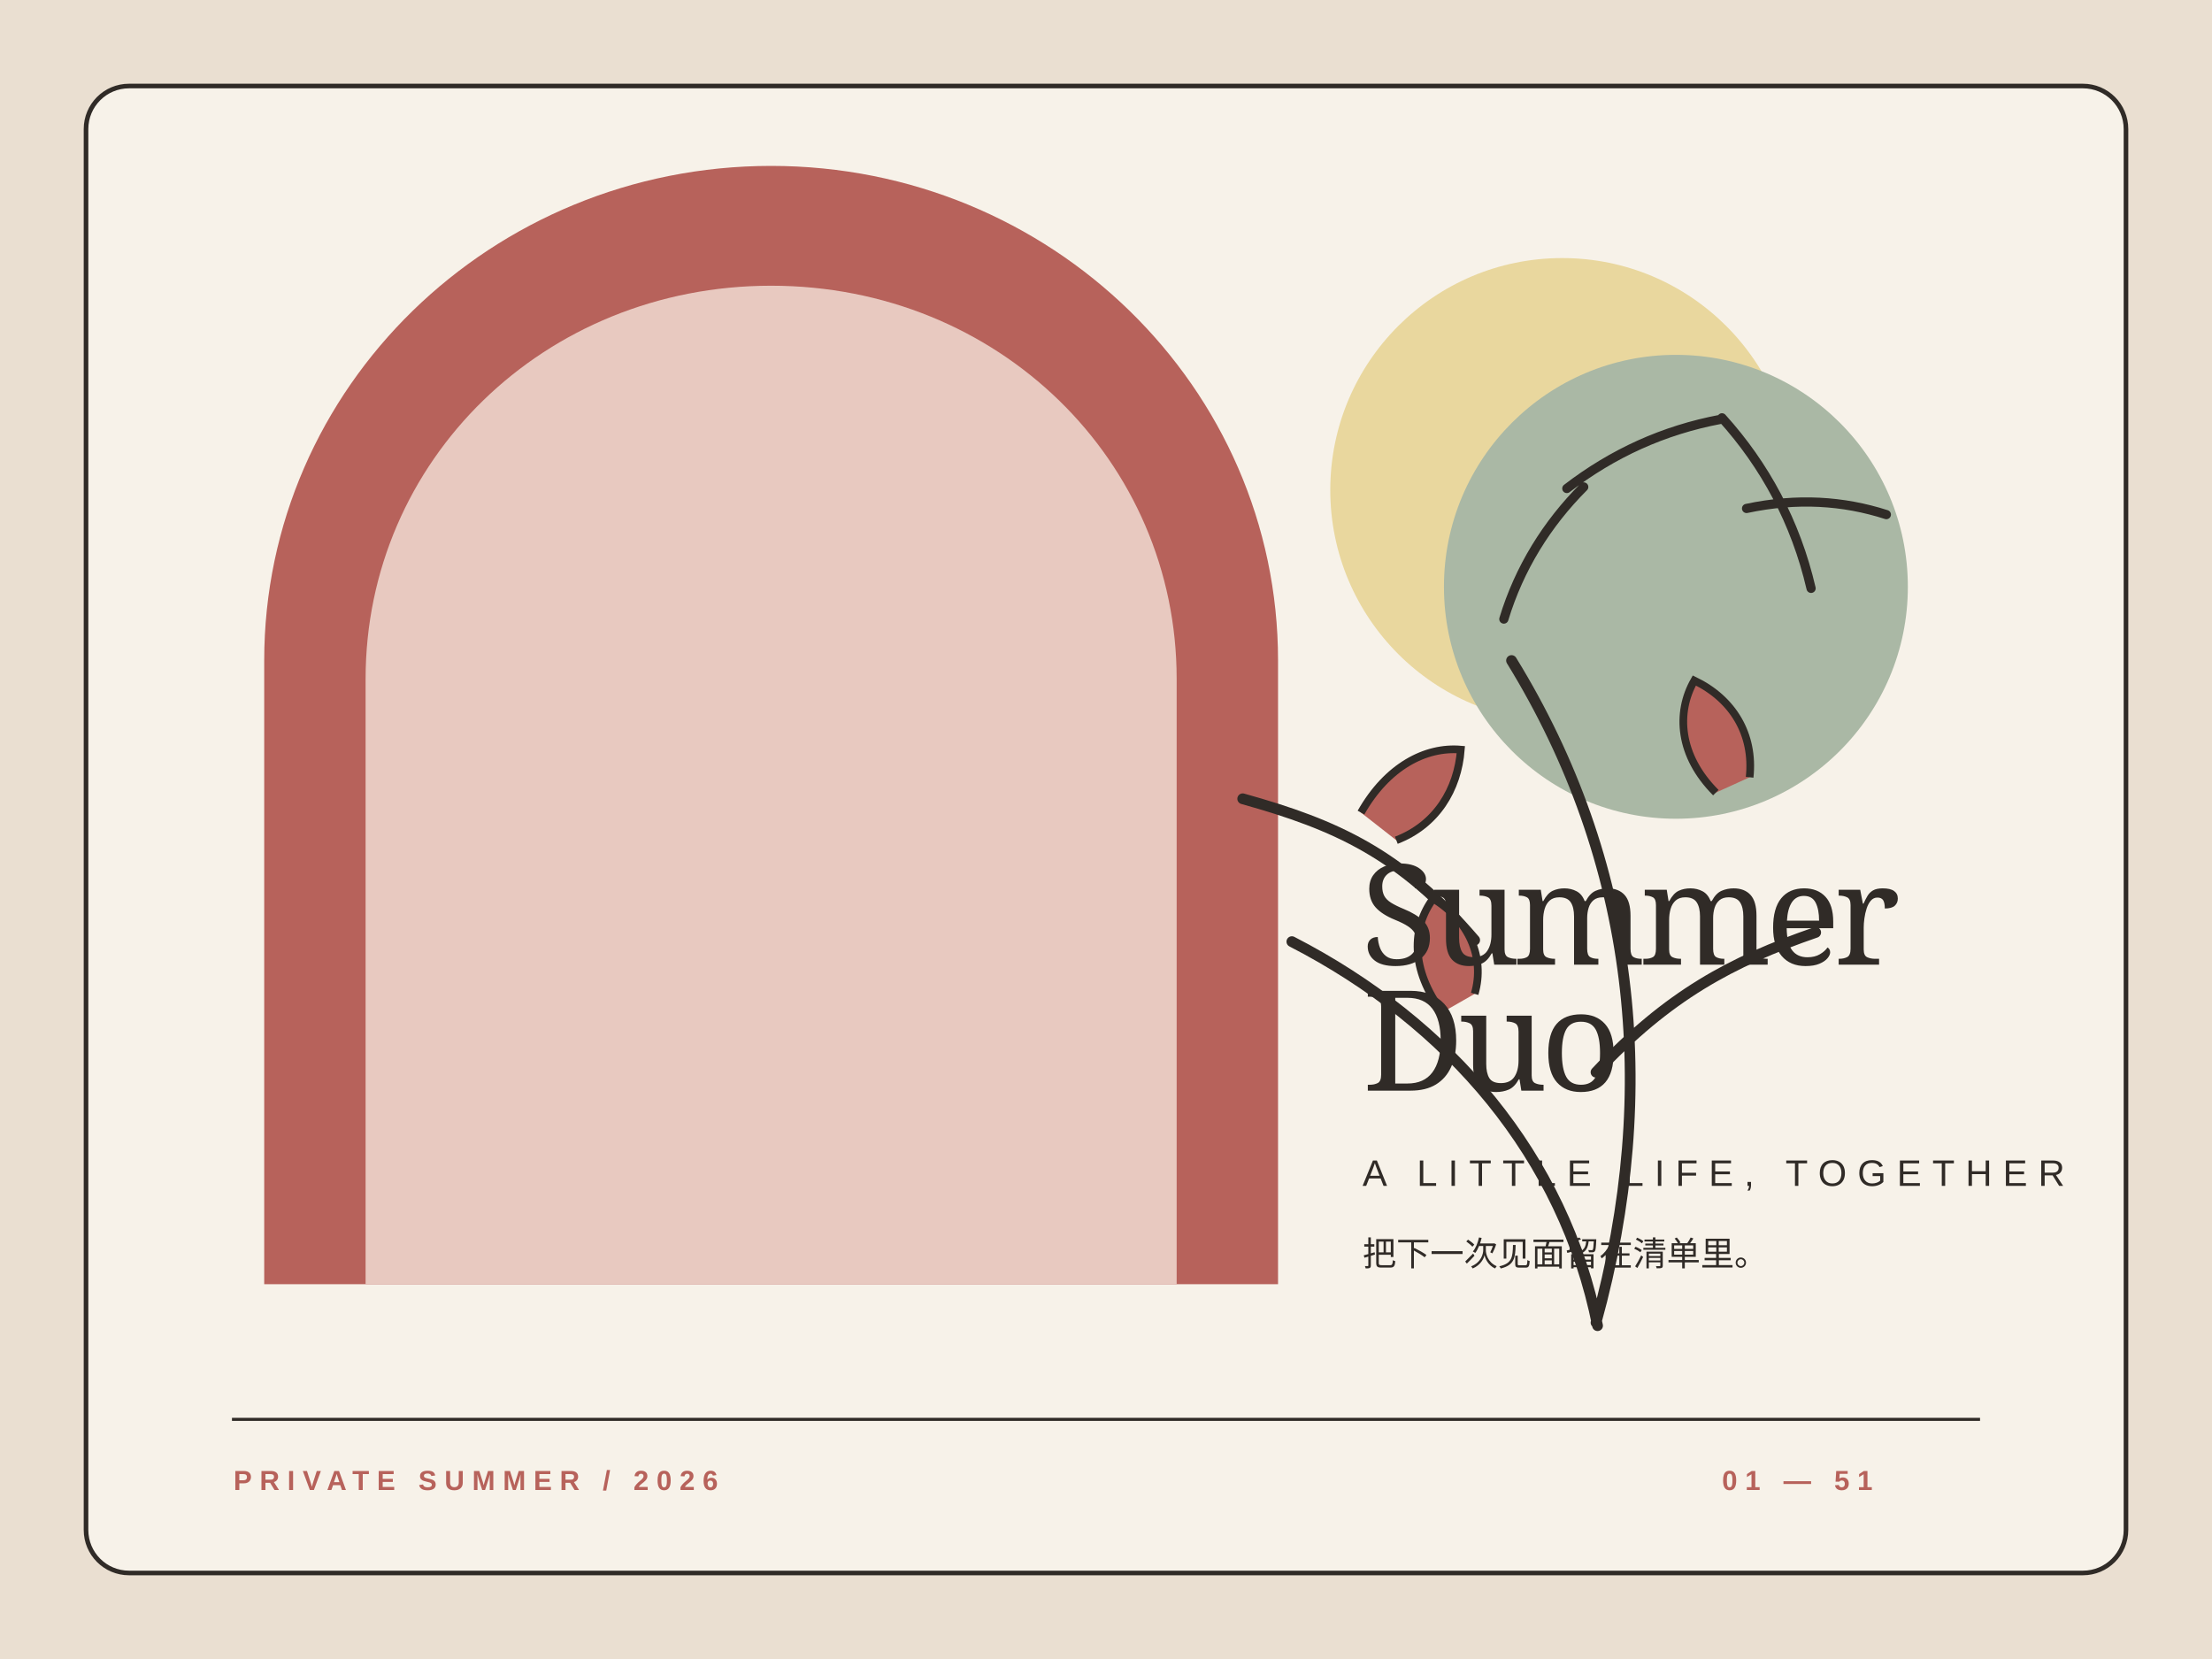
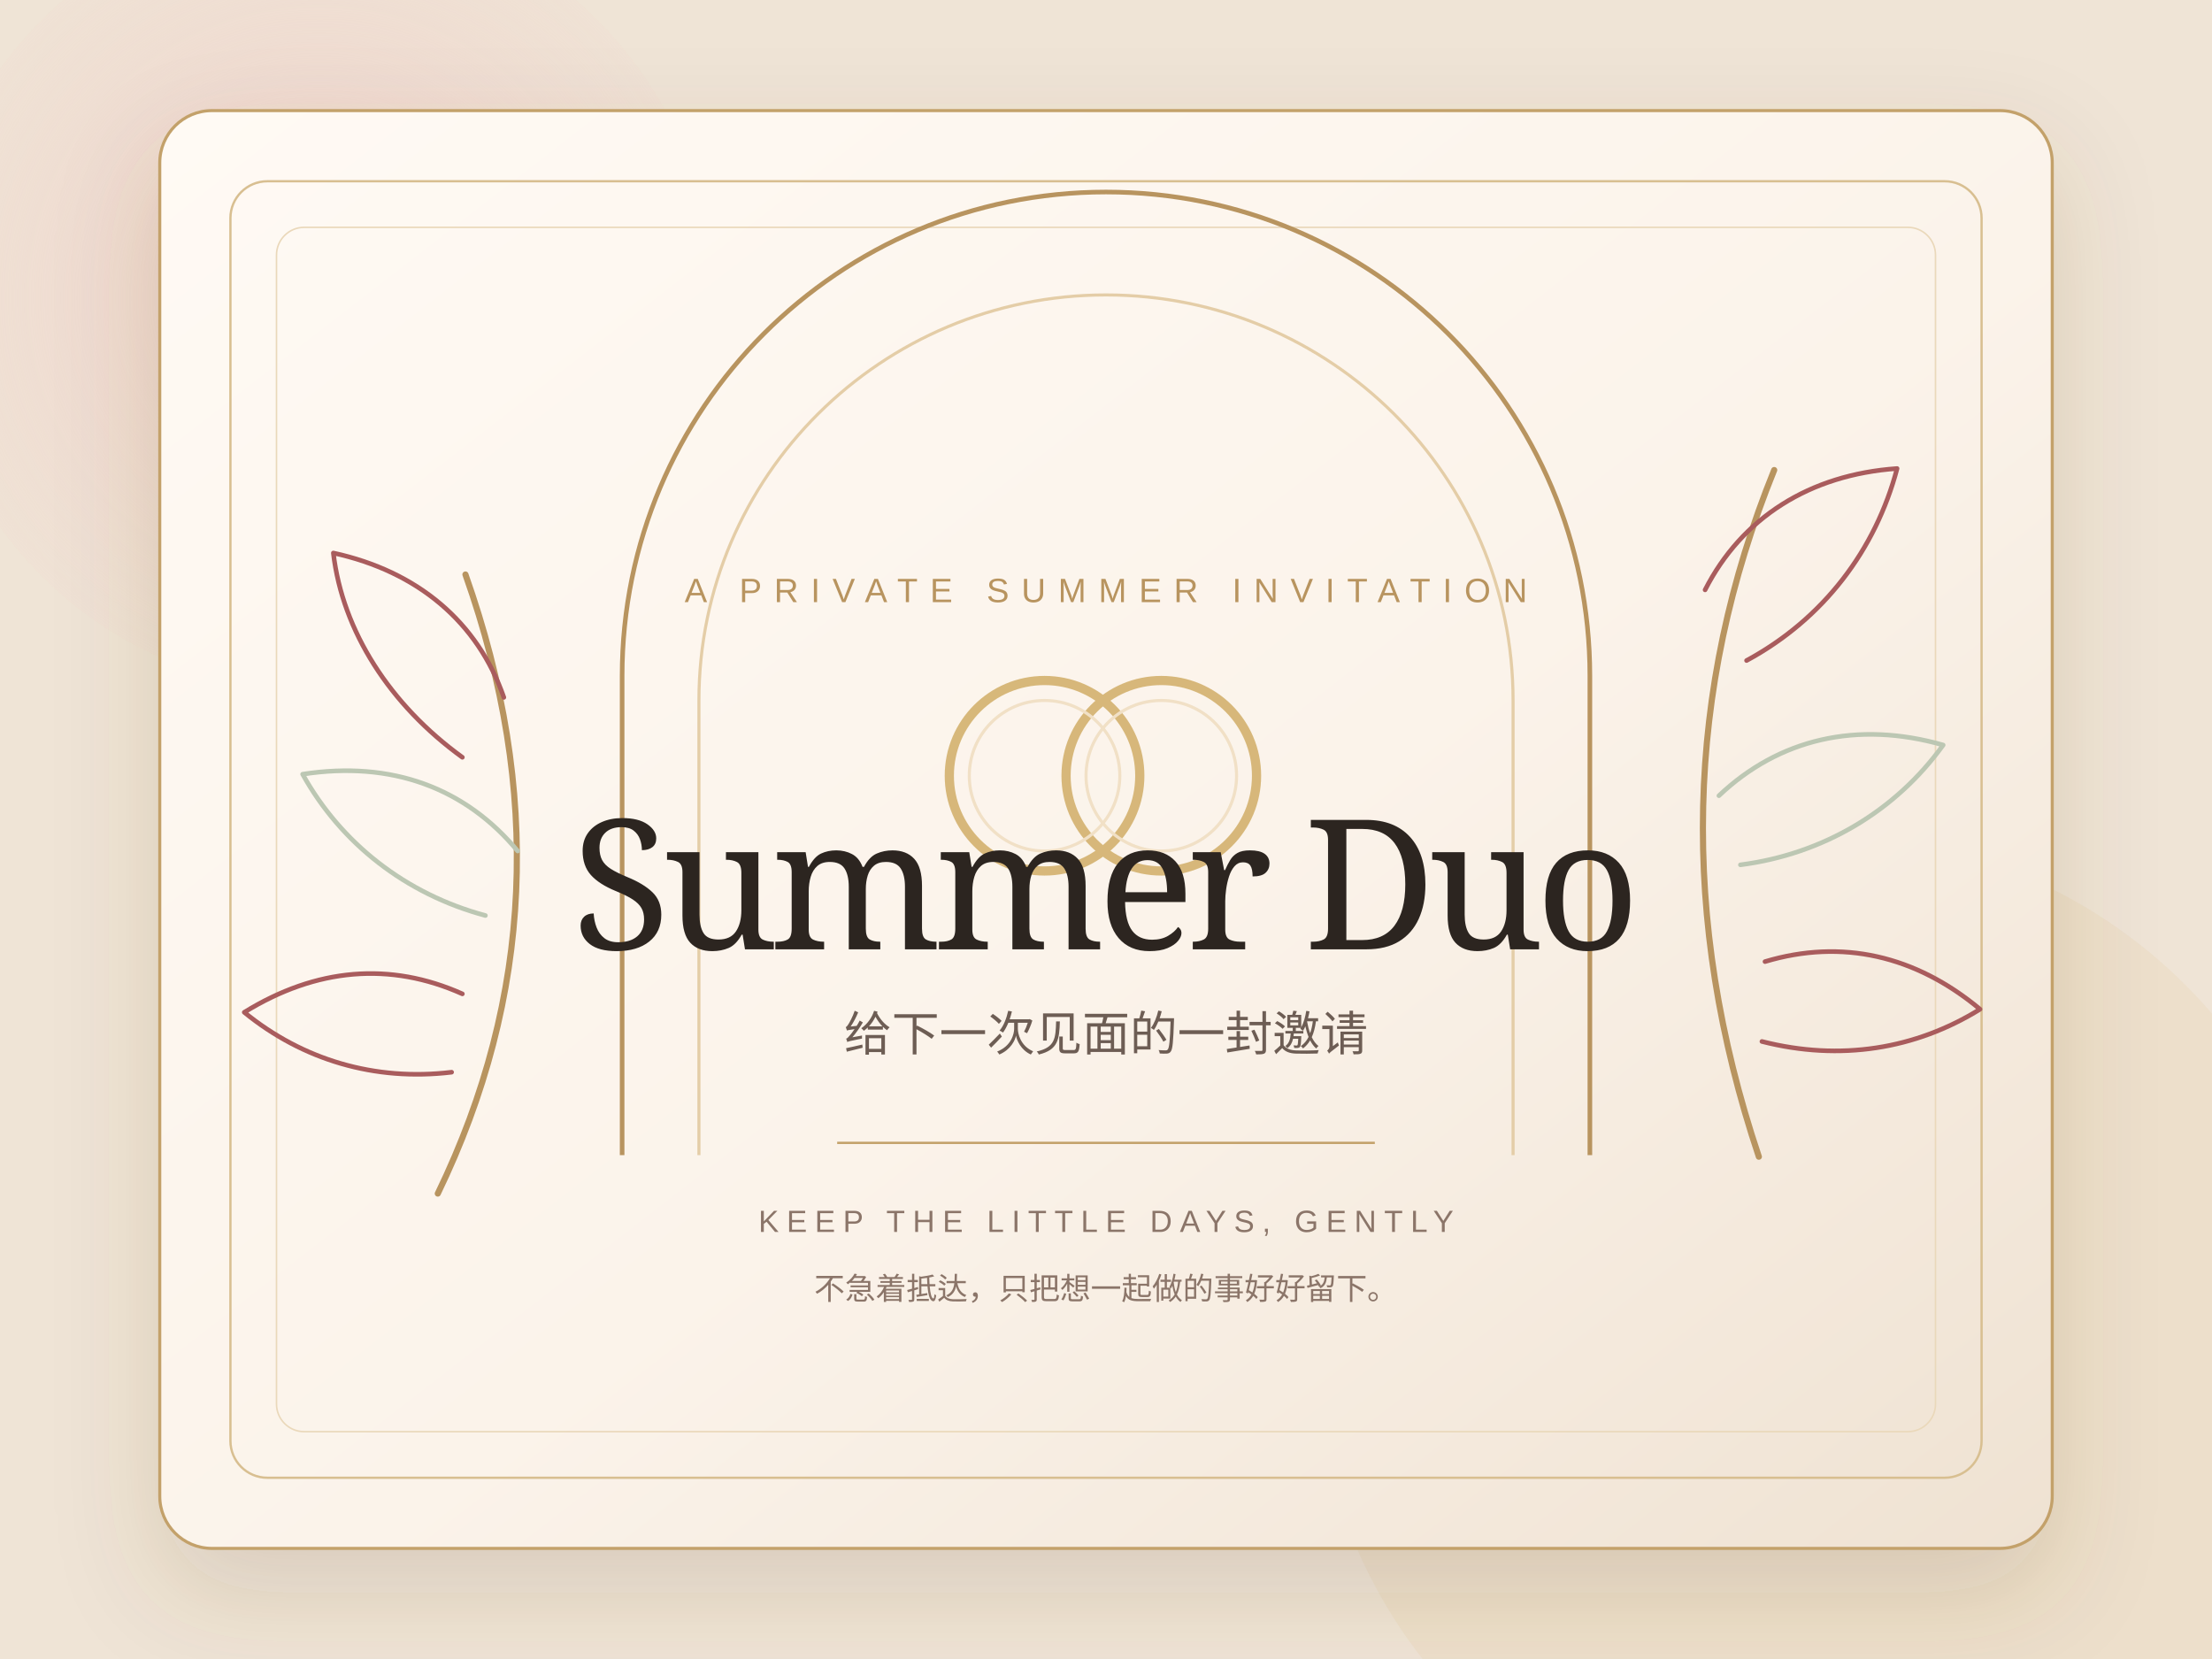
<svg xmlns="http://www.w3.org/2000/svg" width="1440" height="1080" viewBox="0 0 1440 1080" role="img" aria-labelledby="title desc">
-   <rect width="1440" height="1080" fill="#eadfd1" />
-   <rect x="56" y="56" width="1328" height="968" rx="28" fill="#f7f2e9" stroke="#302b27" stroke-width="3" />
-   <path d="M172 836V430c0-178 148-322 330-322s330 144 330 322v406Z" fill="#b7625b" />
-   <path d="M238 836V442c0-142 116-256 264-256s264 114 264 256v394Z" fill="#e8c9c0" />
-   <circle cx="1017" cy="319" r="151" fill="#e9d79e" />
-   <circle cx="1091" cy="382" r="151" fill="#aab8a5" />
-   <path d="M1039 861c42-152 25-301-55-431M1040 863c-22-110-96-197-199-250M1039 698c47-50 88-72 143-91M960 612c-48-56-90-75-151-92" fill="none" stroke="#302b27" stroke-width="7" stroke-linecap="round" />
-   <path d="M886 529c17-30 42-43 65-41-2 26-16 49-42 59M1117 516c-24-24-26-52-14-73 25 12 39 35 36 63M939 659c-21-28-20-55-6-74 23 14 34 38 27 62" fill="#b7625b" stroke="#302b27" stroke-width="5" />
-   <path d="M1121 272c28 31 48 68 58 111M1120 273c-37 7-70 22-100 45M1137 331c33-7 63-5 91 4M1031 317c-24 24-42 53-52 86" fill="none" stroke="#302b27" stroke-width="6" stroke-linecap="round" />
-   <g fill="#302b27" font-family="Georgia, 'Songti SC', serif">
-     <text x="886" y="628" font-size="91" letter-spacing="-4">Summer</text>
-     <text x="887" y="710" font-size="91" letter-spacing="-4">Duo</text>
+   <defs>
+     <linearGradient id="paper" x1="0" y1="0" x2="1" y2="1">
+       <stop offset="0" stop-color="#fffaf4" />
+       <stop offset="0.55" stop-color="#fbf3ea" />
+       <stop offset="1" stop-color="#efe2d2" />
+     </linearGradient>
+     <radialGradient id="blush" cx="50%" cy="50%" r="58%">
+       <stop offset="0" stop-color="#f0cfc9" stop-opacity="0.78" />
+       <stop offset="1" stop-color="#f0cfc9" stop-opacity="0" />
+     </radialGradient>
+     <filter id="shadow" x="-20%" y="-20%" width="140%" height="140%">
+       <feDropShadow dx="0" dy="28" stdDeviation="34" flood-color="#5f4635" flood-opacity="0.16" />
+     </filter>
+   </defs>
+   <rect width="1440" height="1080" fill="#efe4d6" />
+   <circle cx="208" cy="194" r="256" fill="url(#blush)" />
+   <circle cx="1188" cy="876" r="332" fill="#e9d8bd" opacity="0.42" />
+   <g filter="url(#shadow)">
+     <rect x="104" y="72" width="1232" height="936" rx="34" fill="url(#paper)" stroke="#c3a16b" stroke-width="2" />
+     <rect x="150" y="118" width="1140" height="844" rx="24" fill="none" stroke="#d8bf91" stroke-width="1.5" />
+     <rect x="180" y="148" width="1080" height="784" rx="18" fill="none" stroke="#ead8ba" stroke-width="1" />
  </g>
-   <g fill="#302b27" font-family="Arial, 'Microsoft YaHei', sans-serif">
-     <text x="887" y="772" font-size="24" letter-spacing="7">A LITTLE LIFE, TOGETHER</text>
-     <text x="887" y="824" font-size="22">把下一次见面留在清单里。</text>
+   <path d="M405 752V440c0-174 141-315 315-315s315 141 315 315v312" fill="none" stroke="#b8945f" stroke-width="3" />
+   <path d="M455 752V456c0-146 119-264 265-264s265 118 265 264v296" fill="none" stroke="#e4cda7" stroke-width="2" />
+   <g fill="none" stroke-linecap="round" stroke-linejoin="round">
+     <path d="M285 777c62-128 68-262 18-403" stroke="#b8945f" stroke-width="4" />
+     <path d="M301 493c-47-34-78-82-84-133 55 12 94 45 111 94" stroke="#a95c5d" stroke-width="3" />
+     <path d="M316 596c-52-14-94-47-119-92 58-9 106 9 140 50" stroke="#bcc7b3" stroke-width="3" />
+     <path d="M294 698c-50 6-97-8-135-39 47-29 95-33 142-12" stroke="#a95c5d" stroke-width="3" />
+     <path d="M1155 306c-58 143-62 292-10 447" stroke="#b8945f" stroke-width="4" />
+     <path d="M1137 430c50-27 84-72 98-125-57 4-101 32-125 79" stroke="#a95c5d" stroke-width="3" />
+     <path d="M1133 563c54-7 101-35 132-78-56-16-107-4-146 33" stroke="#bcc7b3" stroke-width="3" />
+     <path d="M1147 678c51 13 100 5 142-21-42-35-90-46-140-31" stroke="#a95c5d" stroke-width="3" />
  </g>
-   <path d="M151 924h1138" stroke="#302b27" stroke-width="2" />
-   <g fill="#b7625b" font-family="Arial, sans-serif" font-size="18" font-weight="700" letter-spacing="5">
-     <text x="152" y="970">PRIVATE SUMMER / 2026</text>
-     <text x="1121" y="970">01 — 51</text>
+   <g opacity="0.95">
+     <circle cx="680" cy="505" r="62" fill="none" stroke="#d5b575" stroke-width="6" />
+     <circle cx="756" cy="505" r="62" fill="none" stroke="#d5b575" stroke-width="6" />
+     <circle cx="680" cy="505" r="49" fill="none" stroke="#f0dfc4" stroke-width="2" />
+     <circle cx="756" cy="505" r="49" fill="none" stroke="#f0dfc4" stroke-width="2" />
+   </g>
+   <g text-anchor="middle" fill="#2c2520">
+     <text x="720" y="392" font-family="Arial, 'Microsoft YaHei', sans-serif" font-size="22" letter-spacing="8" fill="#b8945f">A PRIVATE SUMMER INVITATION</text>
+     <text x="720" y="618" font-family="Didot, 'Bodoni 72', Georgia, 'Songti SC', serif" font-size="118" letter-spacing="-5">Summer Duo</text>
+     <text x="720" y="684" font-family="Georgia, 'Songti SC', serif" font-size="31" fill="#6d5d54">给下一次见面的一封邀请</text>
+   </g>
+   <path d="M545 744h350" stroke="#c3a16b" stroke-width="1.5" />
+   <g text-anchor="middle" fill="#8b7569" font-family="Arial, 'Microsoft YaHei', sans-serif">
+     <text x="720" y="802" font-size="20" letter-spacing="5">KEEP THE LITTLE DAYS, GENTLY</text>
+     <text x="720" y="846" font-size="20">不急着抵达，只把想一起做的事好好留下。</text>
  </g>
</svg>
